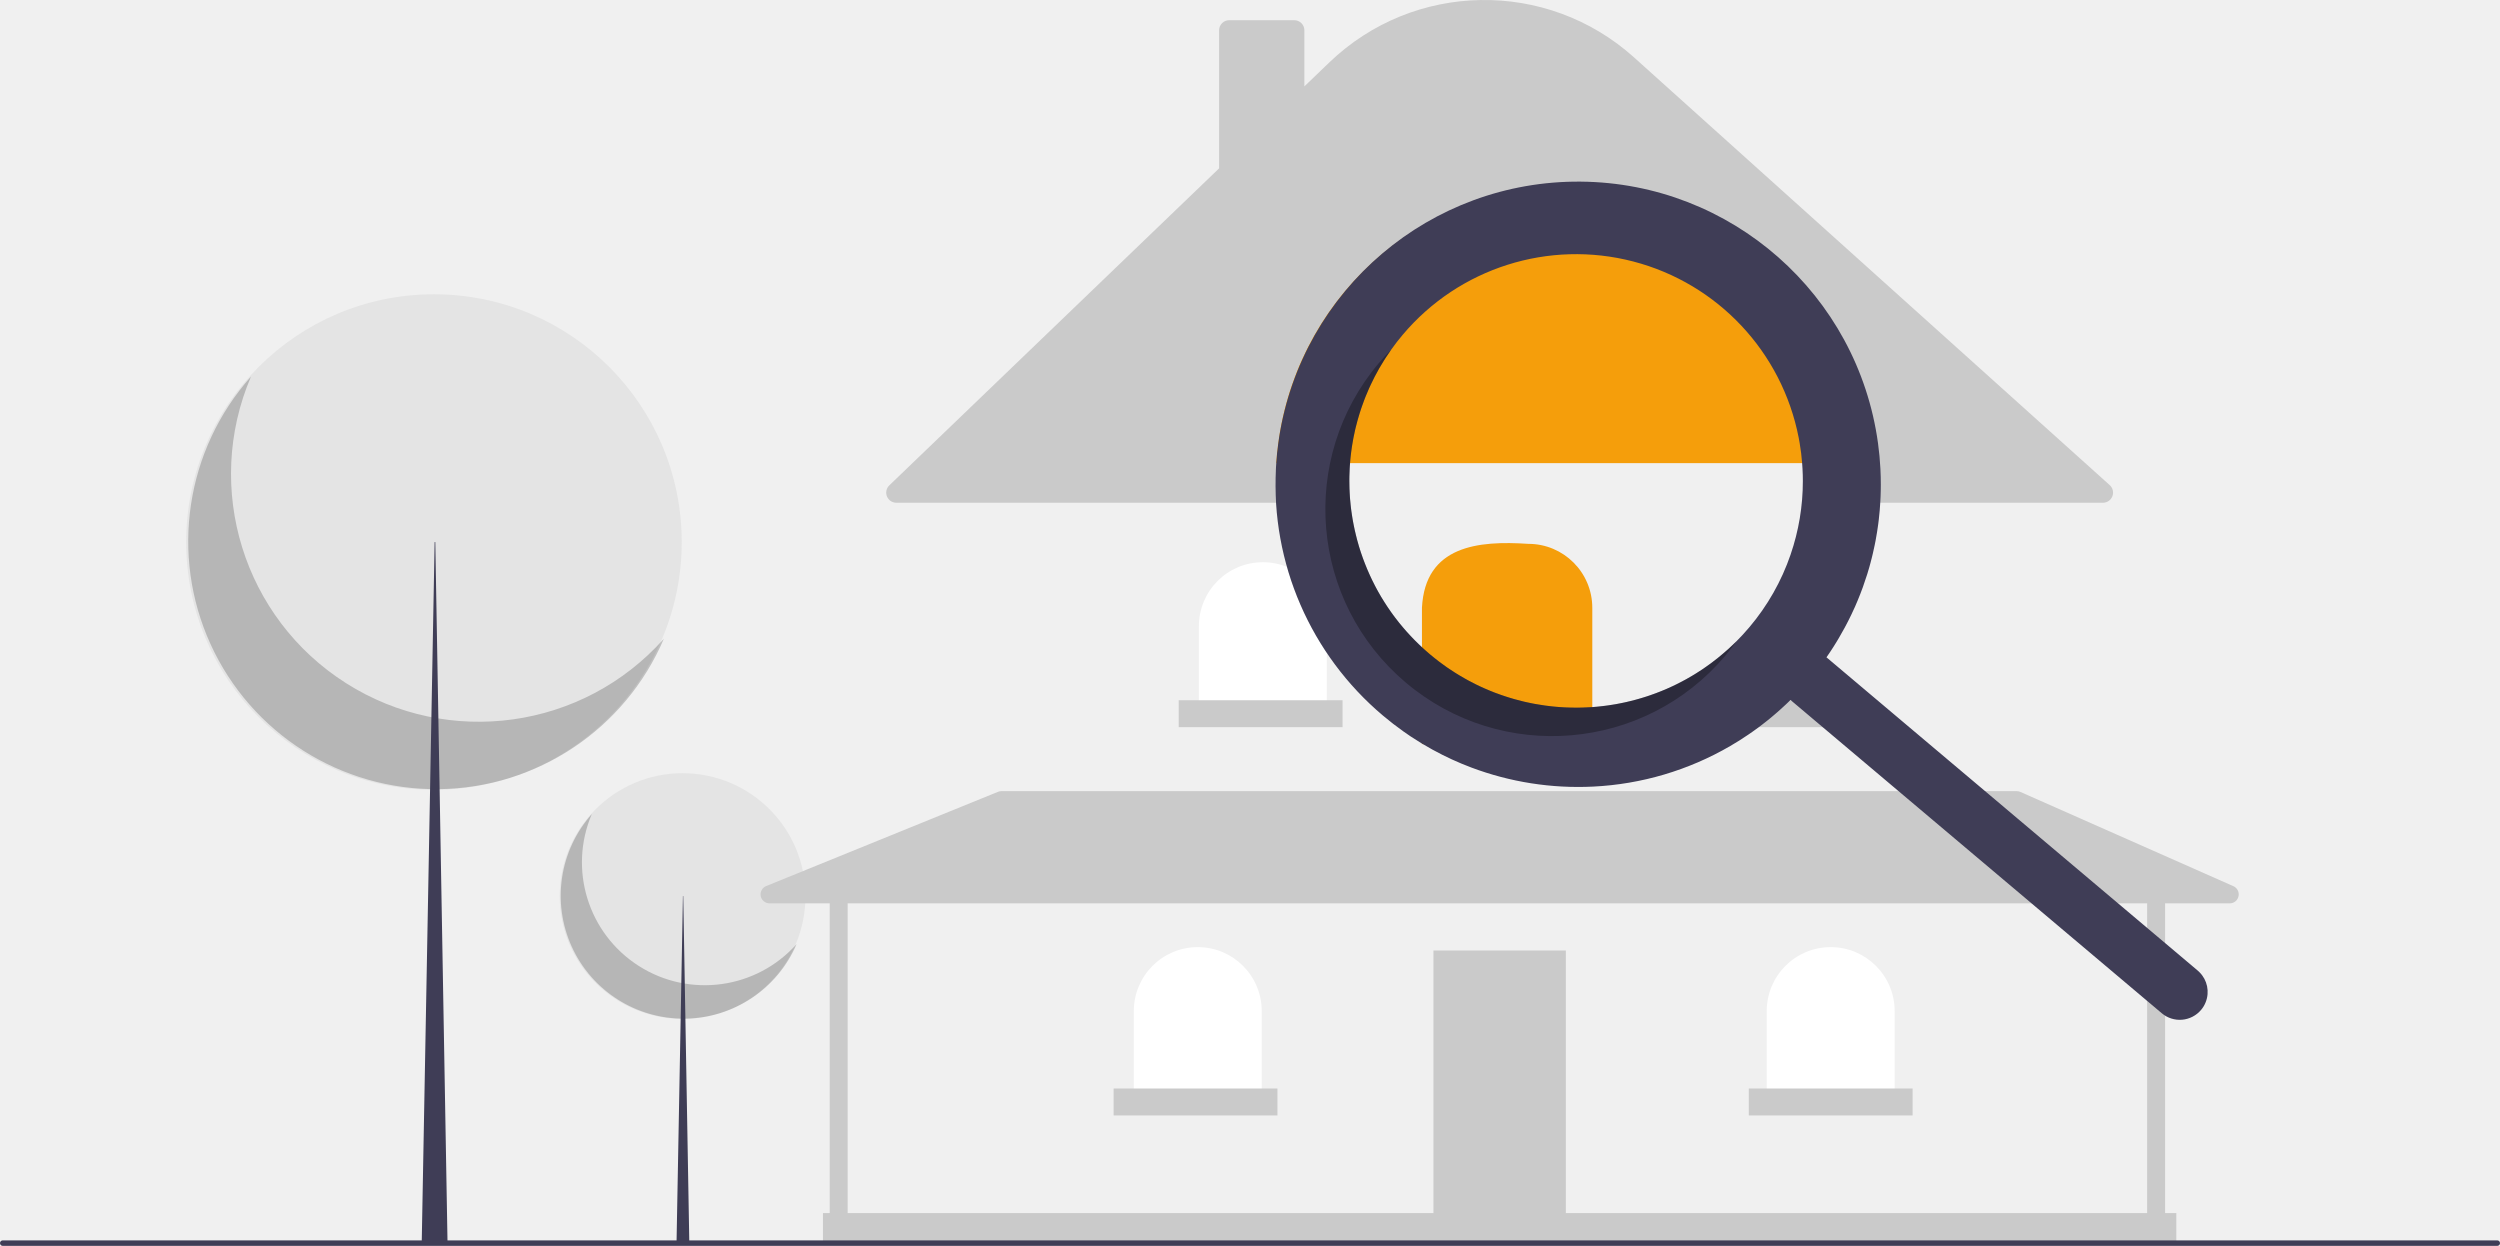
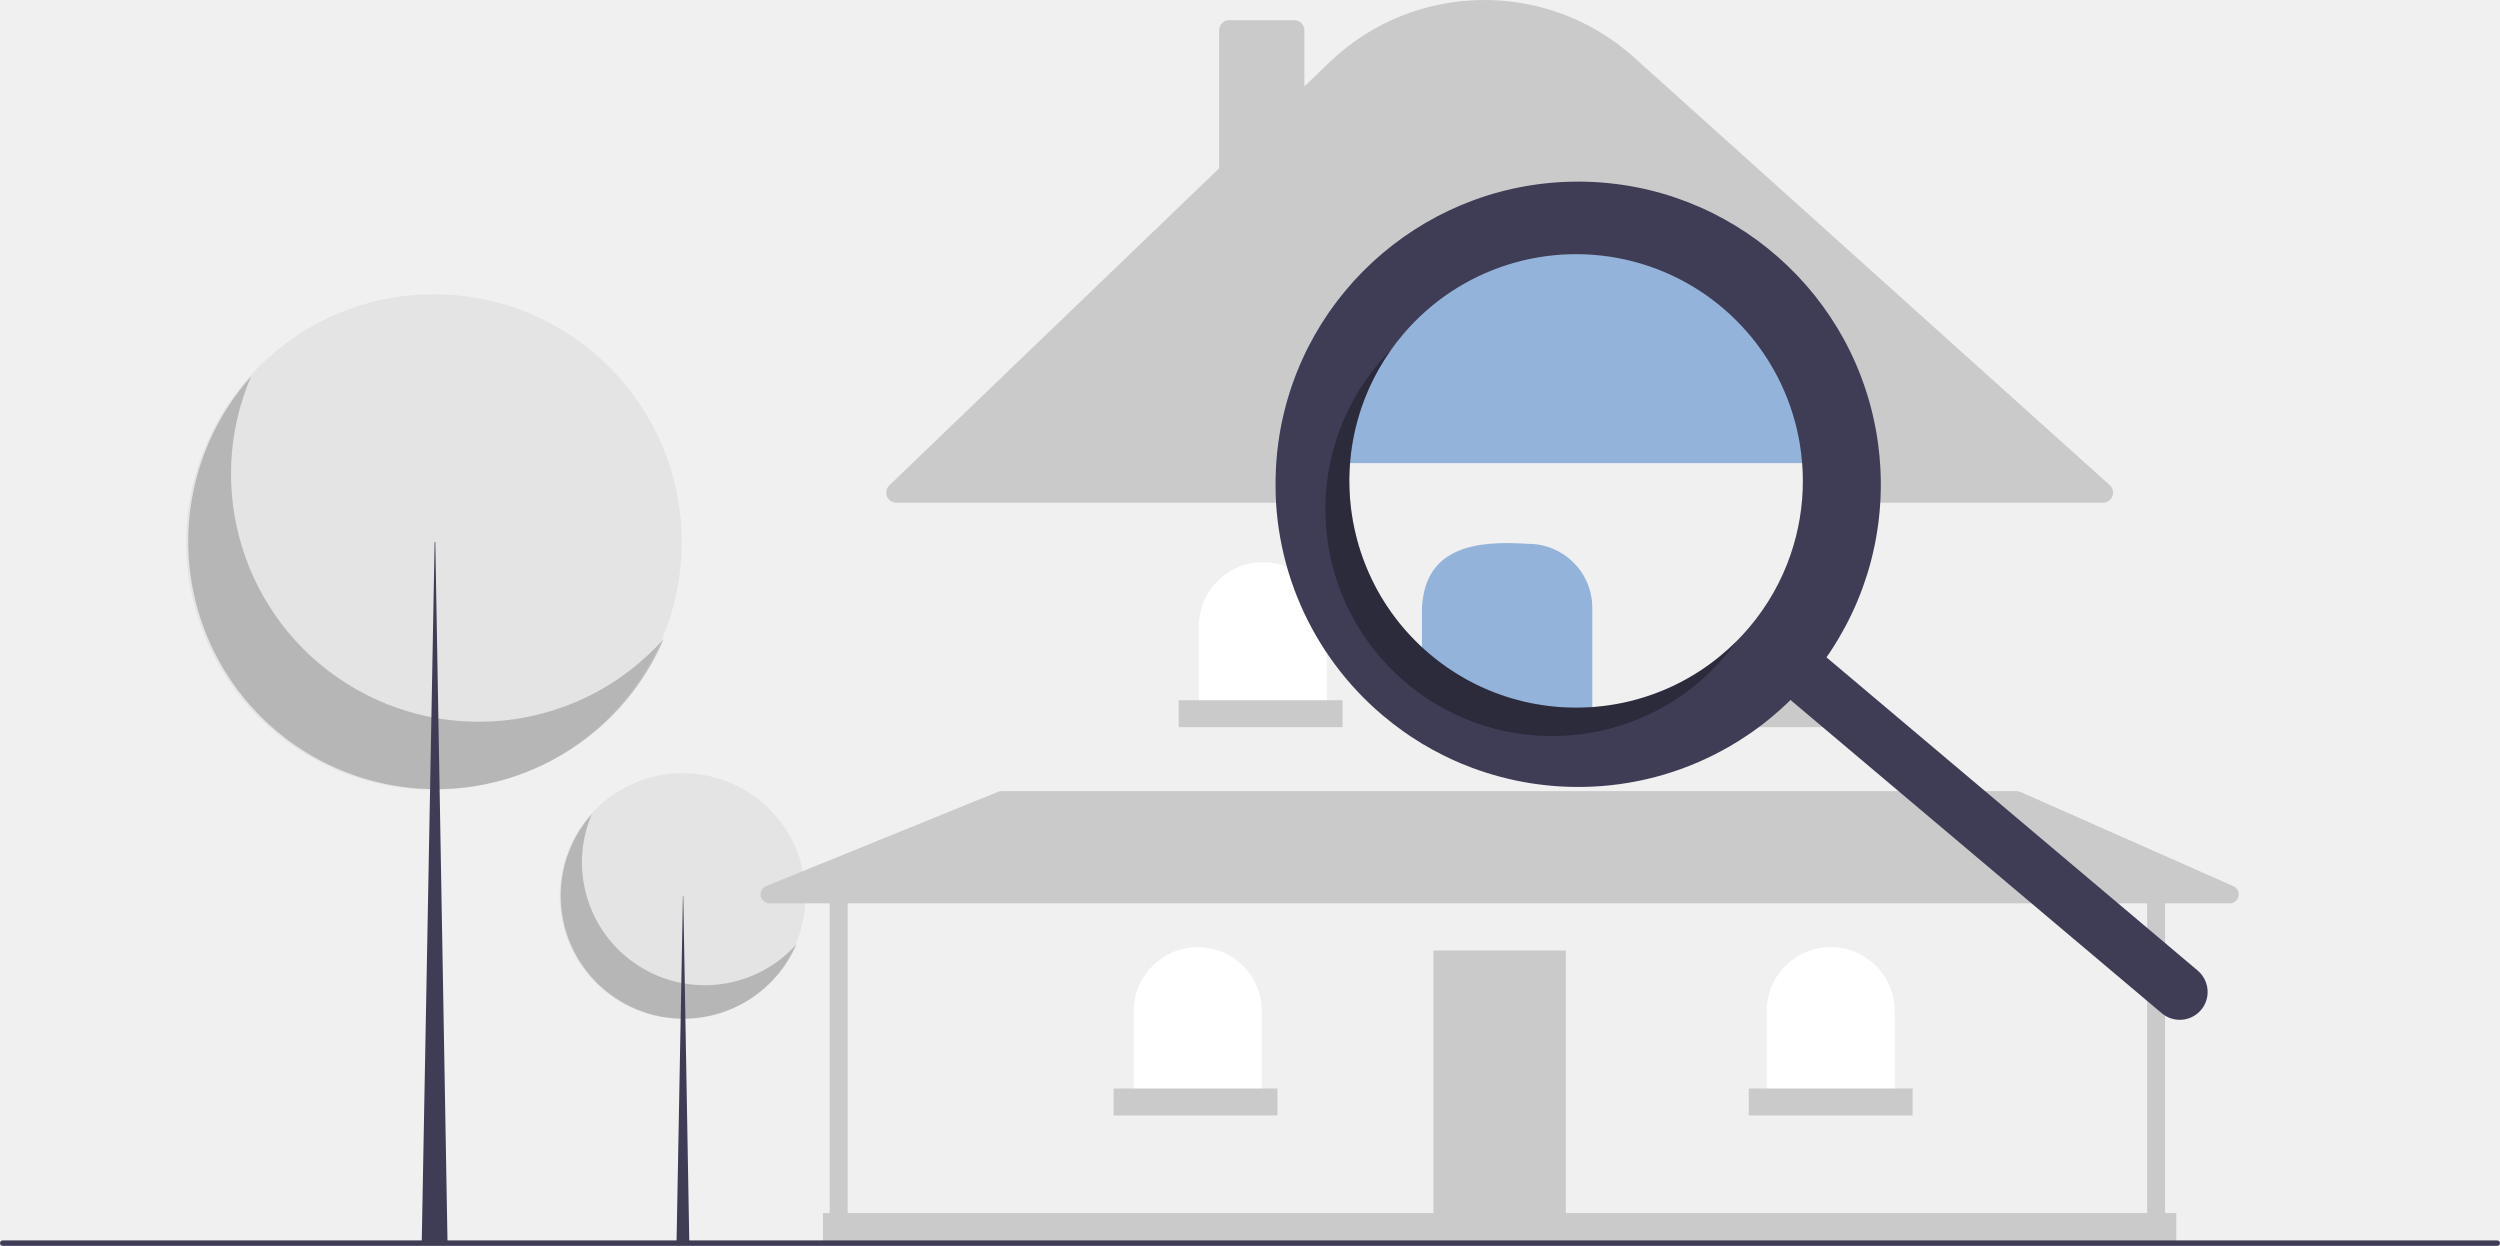
<svg xmlns="http://www.w3.org/2000/svg" width="909" height="453" viewBox="0 0 909 453" role="img" artist="Katerina Limpitsouni" source="https://undraw.co/">
  <circle cx="248.187" cy="325.819" r="44.682" fill="#e4e4e4" />
  <path d="M360.695,519.474a44.686,44.686,0,0,0,74.454,47.29A44.686,44.686,0,1,1,360.695,519.474Z" transform="translate(-145.5 -223.5)" opacity="0.2" style="isolation:isolate" />
  <polygon points="248.31 325.819 248.432 325.819 250.642 452.5 245.977 452.5 248.31 325.819" fill="#3f3d56" />
  <circle cx="157.782" cy="197.087" r="90.087" fill="#e4e4e4" />
  <path d="M236.764,360.416A90.094,90.094,0,0,0,386.876,455.762,90.095,90.095,0,1,1,236.764,360.416Z" transform="translate(-145.5 -223.5)" opacity="0.2" style="isolation:isolate" />
  <polygon points="158.029 197.087 158.277 197.087 162.732 452.5 153.327 452.5 158.029 197.087" fill="#3f3d56" />
  <rect x="338.809" y="320.3" width="412.922" height="122.408" fill="#f0f0f0" />
  <rect x="521.196" y="345.597" width="48.147" height="97.11" fill="#cacaca" />
  <rect x="362.882" y="175.859" width="364.775" height="112.615" fill="#f0f0f0" />
  <path d="M910.139,406.295H471.401a3.672,3.672,0,0,1-2.545-6.32l119.907-115.256V234.517a3.676,3.676,0,0,1,3.672-3.672h23.665a3.676,3.676,0,0,1,3.672,3.672v20.396l9.057-8.706a81.373,81.373,0,0,1,110.8-1.842L912.594,399.892a3.673,3.673,0,0,1-2.455,6.403Z" transform="translate(-145.5 -223.5)" fill="#cacaca" />
  <path d="M459.176,204.421h0a23.257,23.257,0,0,1,23.257,23.257v31.418a0,0,0,0,1,0,0H435.919a0,0,0,0,1,0,0v-31.418A23.257,23.257,0,0,1,459.176,204.421Z" fill="#fff" />
  <path d="M545.27,204.829h0a23.257,23.257,0,0,1,23.257,23.257v31.418a0,0,0,0,1,0,0H522.012a0,0,0,0,1,0,0v-31.418A23.257,23.257,0,0,1,545.27,204.829Z" fill="#fff" />
  <path d="M631.363,205.237h0a23.257,23.257,0,0,1,23.257,23.257v31.418a0,0,0,0,1,0,0H608.106a0,0,0,0,1,0,0v-31.418A23.257,23.257,0,0,1,631.363,205.237Z" fill="#fff" />
  <path d="M665.637,344.373h0a23.257,23.257,0,0,1,23.257,23.257v31.418a0,0,0,0,1,0,0H642.38a0,0,0,0,1,0,0v-31.418A23.257,23.257,0,0,1,665.637,344.373Z" fill="#fff" />
  <path d="M435.511,344.373h0a23.257,23.257,0,0,1,23.257,23.257v31.418a0,0,0,0,1,0,0H412.254a0,0,0,0,1,0,0v-31.418A23.257,23.257,0,0,1,435.511,344.373Z" fill="#fff" />
  <path d="M957.557,545.711,880.097,511.437a3.264,3.264,0,0,0-1.321-.279H509.618a3.263,3.263,0,0,0-1.229.24l-84.315,34.274a3.264,3.264,0,0,0,1.229,6.288H447.179v112.615h-2.448V676H936.809V664.575h-4.08v-112.615H956.236A3.264,3.264,0,0,0,957.557,545.711Zm-31.356,118.864H453.707v-112.615H926.2Z" transform="translate(-145.5 -223.5)" fill="#cacaca" />
  <rect x="428.575" y="254.608" width="59.572" height="9.793" fill="#cacaca" />
  <rect x="515.892" y="254.608" width="59.572" height="9.793" fill="#cacaca" />
  <rect x="603.209" y="254.608" width="59.572" height="9.793" fill="#cacaca" />
  <rect x="635.851" y="395.784" width="59.572" height="9.793" fill="#cacaca" />
  <rect x="404.909" y="395.784" width="59.572" height="9.793" fill="#cacaca" />
  <path d="M1053.5,676.5h-907a1,1,0,0,1,0-2h907a1,1,0,0,1,0,2Z" transform="translate(-145.5 -223.5)" fill="#3f3d56" />
  <path d="M825.366,397.68c0,.64-.01,1.29-.02,1.93-.01.77-.03,1.53-.06,2.3-.03.67-.06,1.33-.1,1.99-.12,2.21-.31,4.41-.57,6.62-.06.56-.13,1.11-.21,1.67-.06.43-.12.87-.19,1.31-.07.49-.14.98-.22,1.47q-.24,1.56-.54,3.12c-.1.52-.2,1.04-.31,1.56-.21,1.03-.44,2.07-.68,3.1-.02.08-.04.17-.06.25-.12.51-.24,1.01-.37,1.52-.04.15-.07.29-.12.44-.09.38-.19.76-.29,1.14-.14.53-.28,1.05-.43,1.58-.24.82-.48,1.63-.73,2.45a2.581,2.581,0,0,0-.08.26c-.48,1.55-.99,3.08-1.55,4.6-.29.8-.6,1.61-.91,2.41-.31.8-.63,1.6-.96,2.39-.32.77-.65,1.54-.98,2.3-.08.18-.16.36-.25.54-.35.79-.71,1.56-1.08,2.33-.01.01-.01.03-.02.04-.29.62-.6,1.24-.91,1.85a.075.075,0,0,1-.02.05c-.3.6-.61,1.2-.93,1.79l-.51.97-.06.11c-.64,1.19-1.3,2.37-2,3.54-.15.26-.3.52-.45.77-.15.26-.31.52-.47.77q-.15.27-.33.54c-.21.34-.42.69-.64,1.03-.04.07-.09.14-.13.21-.38.59-.76,1.17-1.14,1.76-.47.71-.95,1.41-1.44,2.11l-10.86,17.38-.47-.39-.13-.12h-.01l-.43-.36-1.18-1c-.36.35-.71.7-1.07,1.04-.14.14-.29.27-.43.41-.11.1-.21.2-.32.3a104.718,104.718,0,0,1-69.98,29.75h-.03a114.298,114.298,0,0,1-57.03-13.46c-.39-.2-.77-.4-1.15-.63-2.28-1.24-4.51-2.55-6.7-3.95-.01-.01-.02-.01-.03-.02q-3.81-2.7-7.44-5.76a109.927,109.927,0,0,1-38.93-89.79c.03-.67.07-1.33.12-2q.24-3.63.74-7.23c.09-.67.19-1.34.29-2h213.78q.63,4.59.87,9.23C825.316,393.83,825.366,395.75,825.366,397.68Z" transform="translate(-145.5 -223.5)" fill="#f0f0f0" />
-   <path d="M824.346,382.67a108.092,108.092,0,0,0-213.78,0c-.1.66-.2,1.33-.29,2q-.495,3.6-.74,7.23H825.217Q824.976,387.265,824.346,382.67Z" transform="translate(-145.5 -223.5)" fill="#f59e0b" />
-   <path d="M724.459,494.047H662.521V444.5c1.143-22.643,20.496-24.471,38.68-23.256a23.256,23.256,0,0,1,23.257,23.256Z" transform="translate(-145.5 -223.5)" fill="#f59e0b" />
+   <path d="M824.346,382.67a108.092,108.092,0,0,0-213.78,0c-.1.66-.2,1.33-.29,2q-.495,3.6-.74,7.23H825.217Q824.976,387.265,824.346,382.67Z" transform="translate(-145.5 -223.5)" fill="#93b3da" />
+   <path d="M724.459,494.047H662.521V444.5c1.143-22.643,20.496-24.471,38.68-23.256a23.256,23.256,0,0,1,23.257,23.256Z" transform="translate(-145.5 -223.5)" fill="#93b3da" />
  <path d="M662.516,458.82V458.83c0,.01.01.01.02.01ZM637.606,382.67c-.04.25-.09.5-.13.75.04-.25.09-.5.14-.75Zm-1.24,9.23c-.03.38-.06.76-.08,1.14q.03-.57.09-1.14a1.475,1.475,0,0,1,.01-.21C636.376,391.76,636.376,391.83,636.366,391.9Zm26.15,66.93c0,.01.01.01.02.01l-.02-.02Zm-24.91-76.16c-.04.25-.09.5-.13.75.04-.25.09-.5.14-.75Zm-1.32,10.37q.03-.57.09-1.14a1.475,1.475,0,0,1,.01-.21c-.01.07-.01.14-.02.21C636.336,392.28,636.306,392.66,636.286,393.04ZM945.226,577a6.772,6.772,0,0,0-.62-.58l-.01-.01-49.52-41.79-1.28-1.08-4.87-4.11-1.22-1.03L880.766,522.54l-1.9-1.6L874.937,517.62l-2.01-1.7-18.96-15.99L843.096,490.76l-1.46-1.23-32.03-27.03c.49-.7.97-1.4,1.44-2.11.38-.59.76-1.17,1.14-1.76.04-.07.09-.14.13-.21.22-.34.43-.69.64-1.03q.18-.27.33-.54c.16-.25.32-.51.47-.77.15-.25.3-.51.45-.77.7-1.17,1.36-2.35,2-3.54l.06-.11.51-.97c.32-.59.63-1.19.93-1.79a.075.075,0,0,0,.02-.05c.31-.61.62-1.23.91-1.85.01-.01.01-.03.02-.04.37-.77.73-1.54,1.08-2.33.09-.18.17-.36.25-.54.33-.76.66-1.53.98-2.3.33-.79.65-1.59.96-2.39.31-.8.62-1.61.91-2.41q.825-2.295,1.55-4.6a2.581,2.581,0,0,1,.08-.26c.25-.82.49-1.63.73-2.45.15-.53.29-1.05.43-1.58.1-.38.2-.76.29-1.14.05-.15.08-.29.12-.44.13-.51.25-1.01.37-1.52.02-.08.04-.17.06-.25.24-1.03.47-2.07.68-3.1.11-.52.21-1.04.31-1.56.19-1.04.38-2.08.54-3.12.08-.49.15-.98.22-1.47.07-.44.13-.88.19-1.31.08-.56.15-1.11.21-1.67.26-2.21.45-4.41.57-6.62.04-.66.07-1.32.1-1.99.03-.77.05-1.53.06-2.3.01-.64.02-1.29.02-1.93,0-1.93-.05-3.85-.15-5.78q-.24-4.635-.87-9.23a110.052,110.052,0,0,0-217.78-2c-.1.66-.2,1.33-.29,2q-.495,3.6-.74,7.23c-.05.67-.09,1.33-.12,2a109.927,109.927,0,0,0,38.93,89.79q3.63,3.06,7.44,5.76c.01.01.02.01.03.02.85.6,1.7,1.19,2.56,1.77,1.37.9,2.75,1.78,4.14,2.62.11.06.22.13.33.19,1.2.72,2.41,1.41,3.62,2.08h.01a108.153,108.153,0,0,0,13.99,6.44,110.384,110.384,0,0,0,44.23,6.94h.03a109.761,109.761,0,0,0,49.91-14.77c2.21-1.28,4.39-2.65,6.52-4.11.53-.36,1.07-.73,1.59-1.1.64-.45,1.28-.92,1.92-1.39.01,0,.01-.01.02-.01a1.43,1.43,0,0,1,.15-.11c.43-.33.87-.66,1.29-.98.11-.08.22-.16.33-.25a.481.481,0,0,0,.08-.07c.25-.18.49-.38.74-.57.25-.19.49-.39.74-.59a.939.939,0,0,0,.12-.09c.28-.23.56-.45.84-.68.29-.23.57-.47.84-.7.28-.23.55-.46.83-.7.24-.2.49-.41.73-.63.08-.06.15-.13.23-.2a.713.713,0,0,1,.1-.08c.33-.28.65-.57.97-.86.08-.07.15-.14.23-.21.49-.44.98-.88,1.46-1.34.11-.1.23-.21.34-.31.11-.1.21-.2.32-.3.14-.14.29-.27.43-.41.36-.34.71-.69,1.07-1.04l1.18,1,.43.36h.01l.13.12.47.39,6.98,5.9.15.13.12.09.79.67,1.58,1.34,1.58,1.33.23.19,7.35,6.2,1.02.86,7.09,5.98,36.7,30.97,1.28,1.08,50.23,42.38,12.88,10.87,4.79,4.04a10.133,10.133,0,0,0,14.29-1.2,9.842,9.842,0,0,0,1.69-2.84A10.091,10.091,0,0,0,945.226,577ZM655.556,345.19a82.447,82.447,0,0,1,143.95,37.48c.13.67.25,1.33.36,2,.41,2.39.71,4.81.89,7.23.05.67.1,1.33.13,2,.09,1.5.13,3.01.13,4.51a82.078,82.078,0,0,1-4.46,26.74v.01a82.007,82.007,0,0,1-14.97,26.38c-.14.16-.28.33-.43.49-1.32,1.56-2.71,3.06-4.14,4.49-.01.01-.02.03-.03.04-.49.49-.99.99-1.49,1.45-1.02.99-2.06,1.93-3.12,2.83q-2.385,2.085-4.89,3.91c-.56.41-1.12.81-1.69,1.21-.56.4-1.13.78-1.7,1.16-1.14.76-2.3,1.49-3.47,2.18-.58.35-1.18.69-1.77,1.02-.59.34-1.19.66-1.79.97-.6.32-1.2.63-1.81.93-1.21.61-2.43,1.18-3.67,1.71q-.93.42-1.86.78c-.39.16-.77.32-1.16.46a3.761,3.761,0,0,1-.47.18q-.315.135-.63.24a1.816,1.816,0,0,1-.21.08c-.43.17-.85.32-1.29.47-.63.23-1.26.44-1.9.64-.64.21-1.27.41-1.91.59-.64.2-1.29.38-1.93.55-.65.18-1.29.35-1.94.5-.69.18-1.38.34-2.08.49-.61.14-1.21.26-1.82.37-.57.12-1.15.22-1.72.32-.8.14-1.6.27-2.41.38-.44.07-.87.13-1.31.17-.19.03-.37.05-.55.07-.56.08-1.12.14-1.67.19-.15.01-.29.03-.43.04-.61.06-1.23.11-1.84.16-1.31.09-2.61.15-3.92.18-.66.01-1.33.02-1.99.02s-1.32-.01-1.98-.03c0,0,0,.01-.01,0-.01.01-.01.01-.02,0a.014.014,0,0,1-.02,0,.17.17,0,0,1-.1,0c-.47,0-.94-.02-1.4-.05-.34-.01-.69-.02-1.04-.05q-.705-.03-1.41-.09c-.15,0-.3-.02-.45-.03a1.486,1.486,0,0,1-.21-.02c-.48-.04-.97-.08-1.45-.13-.24-.02-.49-.04-.73-.07-.73-.08-1.46-.17-2.18-.27-.82-.1-1.64-.22-2.45-.37-.38-.05-.75-.12-1.12-.19q-.735-.12-1.47-.27c-.51-.1-1.02-.2-1.53-.32-.41-.09-.83-.18-1.24-.28-.2-.04-.4-.09-.59-.14-1.05-.25-2.09-.52-3.12-.82-.65-.18-1.3-.37-1.94-.57-.88-.27-1.75-.56-2.62-.87-.34-.11-.67-.23-1.01-.36-.34-.11-.67-.24-1.01-.37-.31-.11-.62-.23-.92-.35-.5-.19-.99-.39-1.48-.59-1.01-.41-2-.84-2.99-1.3-.56-.27-1.12-.53-1.67-.8q-3.255-1.575-6.41-3.5c-.52-.31-1.04-.64-1.56-.97-.65-.4-1.28-.82-1.91-1.24-.35-.24-.69-.47-1.03-.71-.63-.44-1.25-.89-1.86-1.34-.32-.23-.64-.47-.95-.71-1.11-.84-2.2-1.72-3.27-2.62-.51-.43-1.02-.87-1.52-1.32-.21-.18-.42-.37-.63-.56-.24-.22-.48-.43-.71-.66l-.02-.02c-.35-.31-.7-.64-1.04-.97-.53-.5-1.05-1.01-1.55-1.53-.52-.51-1.02-1.04-1.51-1.56-.5-.52-.98-1.05-1.45-1.59q-.72-.795-1.41-1.62c-.45-.52-.89-1.06-1.31-1.59q-1.53-1.89-2.92-3.85c-.43-.6-.84-1.2-1.24-1.81-.43-.62-.84-1.25-1.23-1.88-.41-.63-.8-1.27-1.18-1.92a.209.209,0,0,0-.04-.06c-.75-1.27-1.47-2.55-2.14-3.85q-1.035-1.98-1.95-4c-.31-.67-.61-1.35-.89-2.03-.58-1.37-1.12-2.74-1.62-4.13-.25-.67-.48-1.34-.71-2.02a.495.495,0,0,0-.04-.13c-.46-1.38-.88-2.77-1.25-4.17-.01-.02-.01-.04-.02-.06-.19-.69-.37-1.38-.53-2.08-.16-.61-.3-1.22-.43-1.84-.15-.69-.3-1.38-.43-2.08-.07-.36-.14-.72-.2-1.08-.06-.3-.11-.61-.16-.91-.05-.3-.1-.61-.15-.92q-.15-.915-.27-1.83c-.1-.72-.18-1.44-.26-2.17-.09-.87-.17-1.74-.24-2.62-.05-.59-.08-1.19-.11-1.79-.03-.55-.06-1.1-.07-1.65a.139.139,0,0,1,0-.09.014.014,0,0,1,0-.02c-.01-.01-.01-.01,0-.02a.014.014,0,0,1,0-.02c-.01-.22-.02-.44-.02-.66q-.03-.975-.03-1.95c0-.59.01-1.17.02-1.76q.03-1.23.09-2.46c0-.18.02-.35.03-.53.01-.18.02-.35.03-.53q.03-.57.09-1.14a1.475,1.475,0,0,1,.01-.21c.03-.43.07-.86.11-1.29.08-.86.18-1.73.29-2.59.06-.43.11-.86.18-1.29.04-.3.09-.61.14-.92q.06-.465.15-.93c.07-.41.14-.83.22-1.25.04-.25.09-.5.14-.75q.285-1.5.63-3c.23-1.01.49-2.01.77-3.01.27-1.01.57-2.02.89-3.03.15-.51.31-1.01.49-1.51.33-1.01.68-2.01,1.07-3,.18-.49.37-.99.58-1.48.4-.99.82-1.98,1.25-2.95.22-.49.44-.98.68-1.47.45-.97.92-1.94,1.43-2.89.49-.97,1.02-1.92,1.56-2.86s1.1-1.88,1.69-2.81c.27-.46.57-.93.88-1.38.6-.92,1.23-1.84,1.87-2.74C652.697,348.72,654.086,346.93,655.556,345.19ZM636.366,391.9c-.03.38-.06.76-.08,1.14q.03-.57.09-1.14a1.475,1.475,0,0,1,.01-.21C636.376,391.76,636.376,391.83,636.366,391.9Zm1.24-9.23c-.04.25-.09.5-.13.75.04-.25.09-.5.14-.75Zm24.91,76.15V458.83c0,.01.01.01.02.01Z" transform="translate(-145.5 -223.5)" fill="#3f3d56" />
  <path d="M665.398,461.379a82.455,82.455,0,0,1-13.991-110.84q-2.365,2.381-4.572,4.988A82.45,82.45,0,1,0,772.864,461.87q2.202-2.61,4.148-5.346A82.455,82.455,0,0,1,665.398,461.379Z" transform="translate(-145.5 -223.5)" opacity="0.3" style="isolation:isolate" />
</svg>
